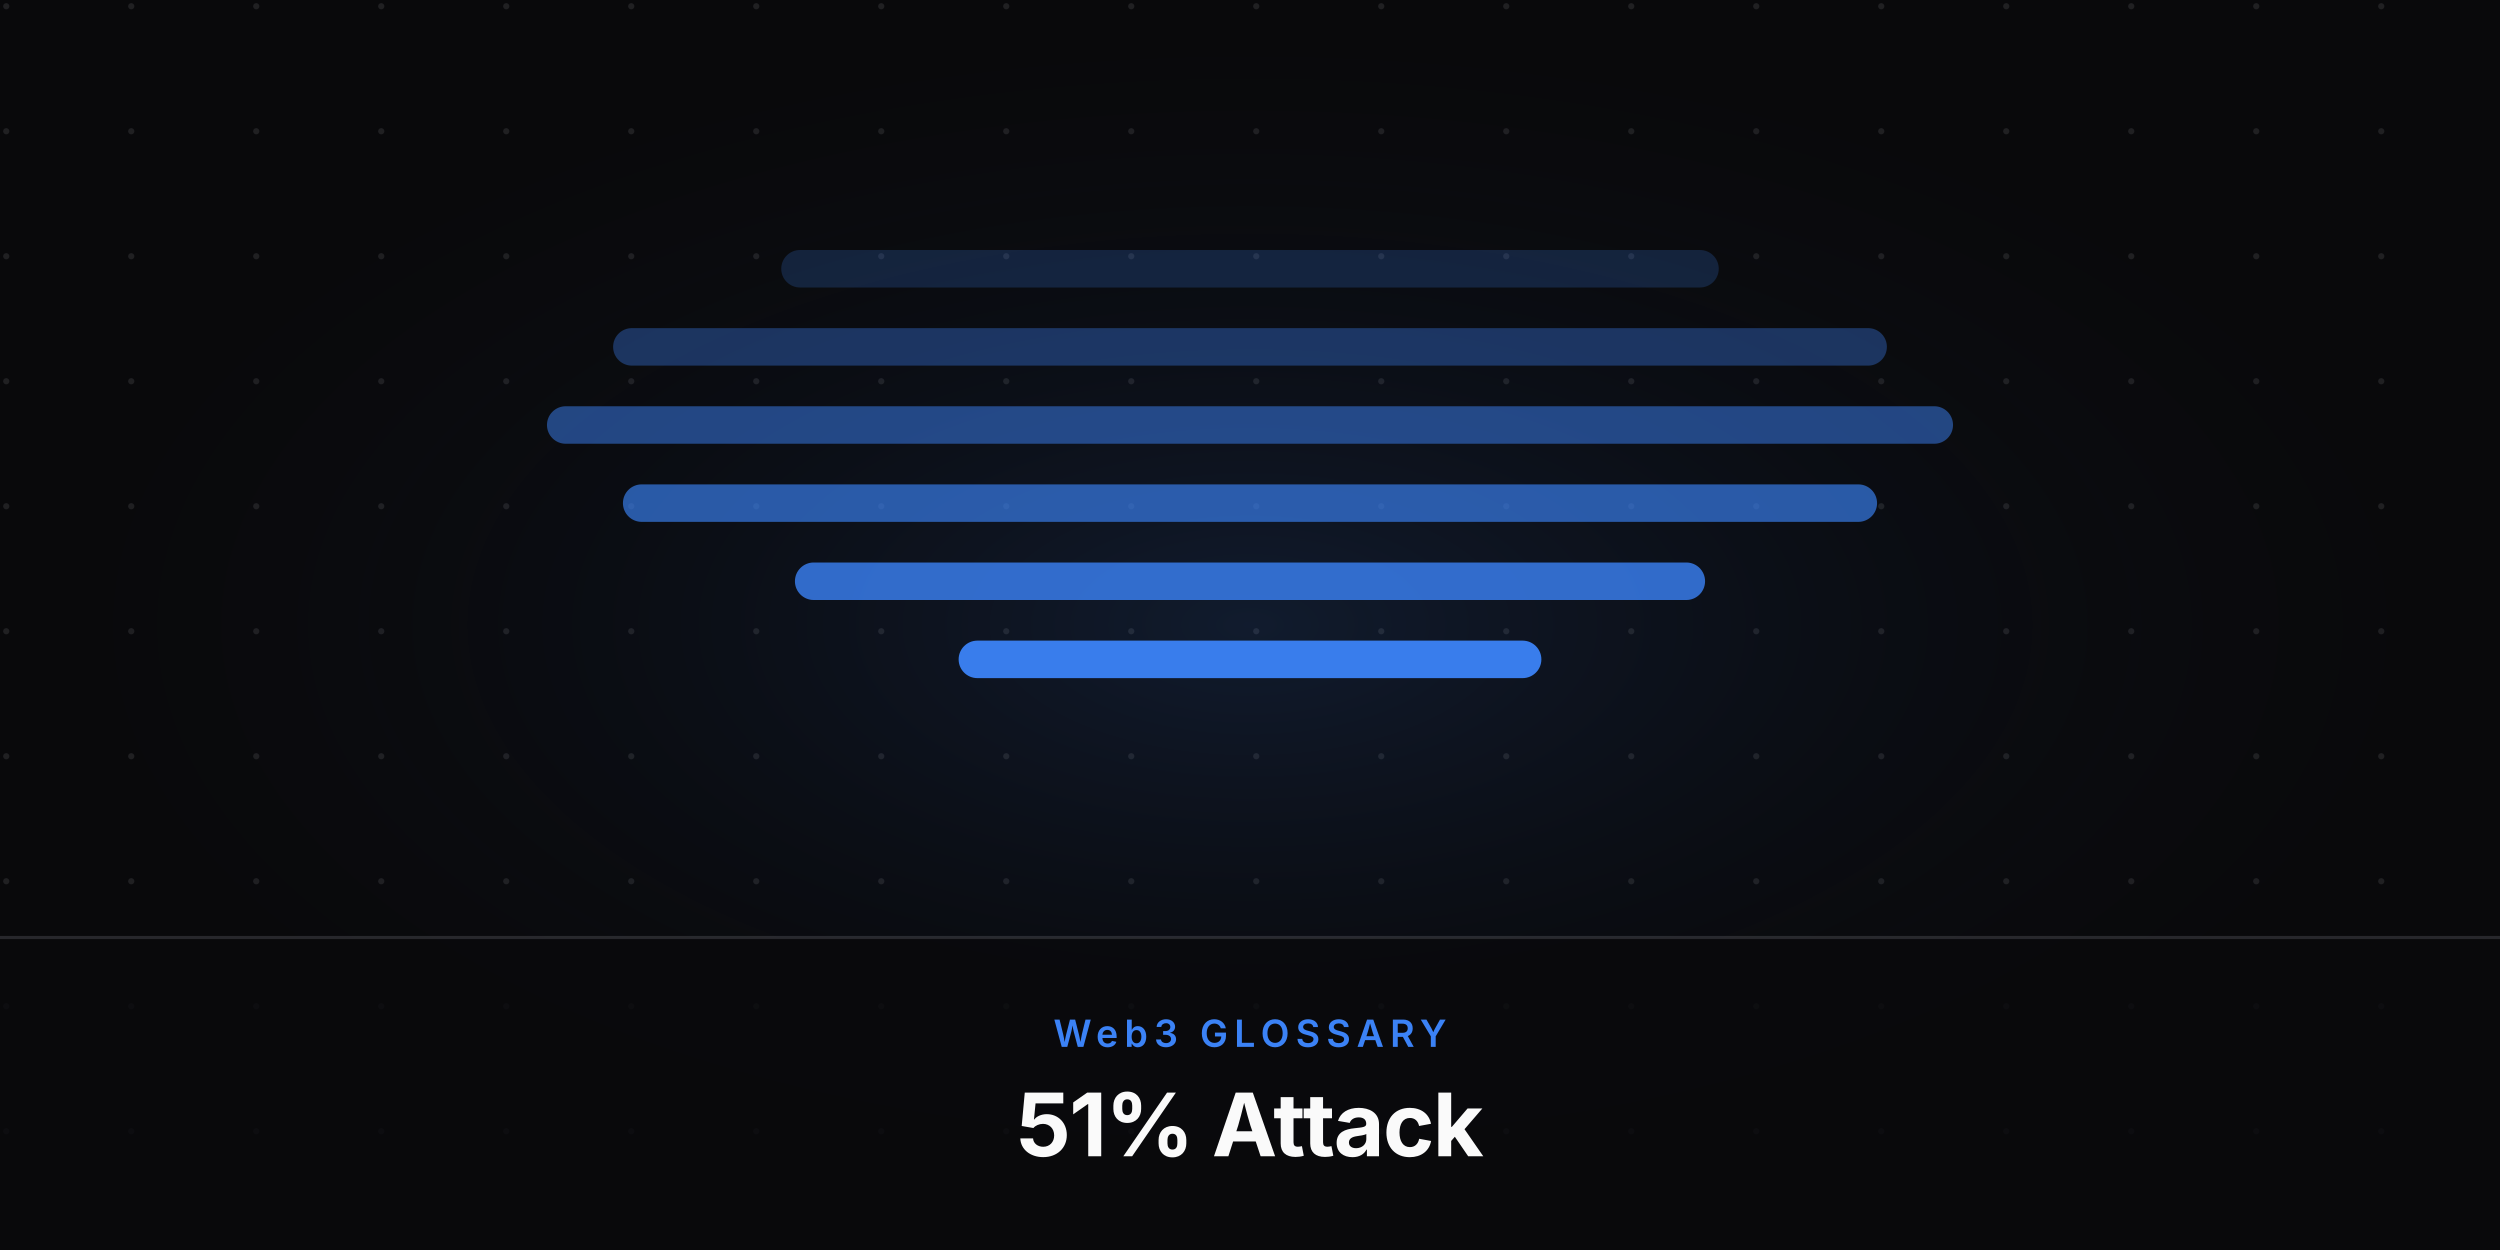
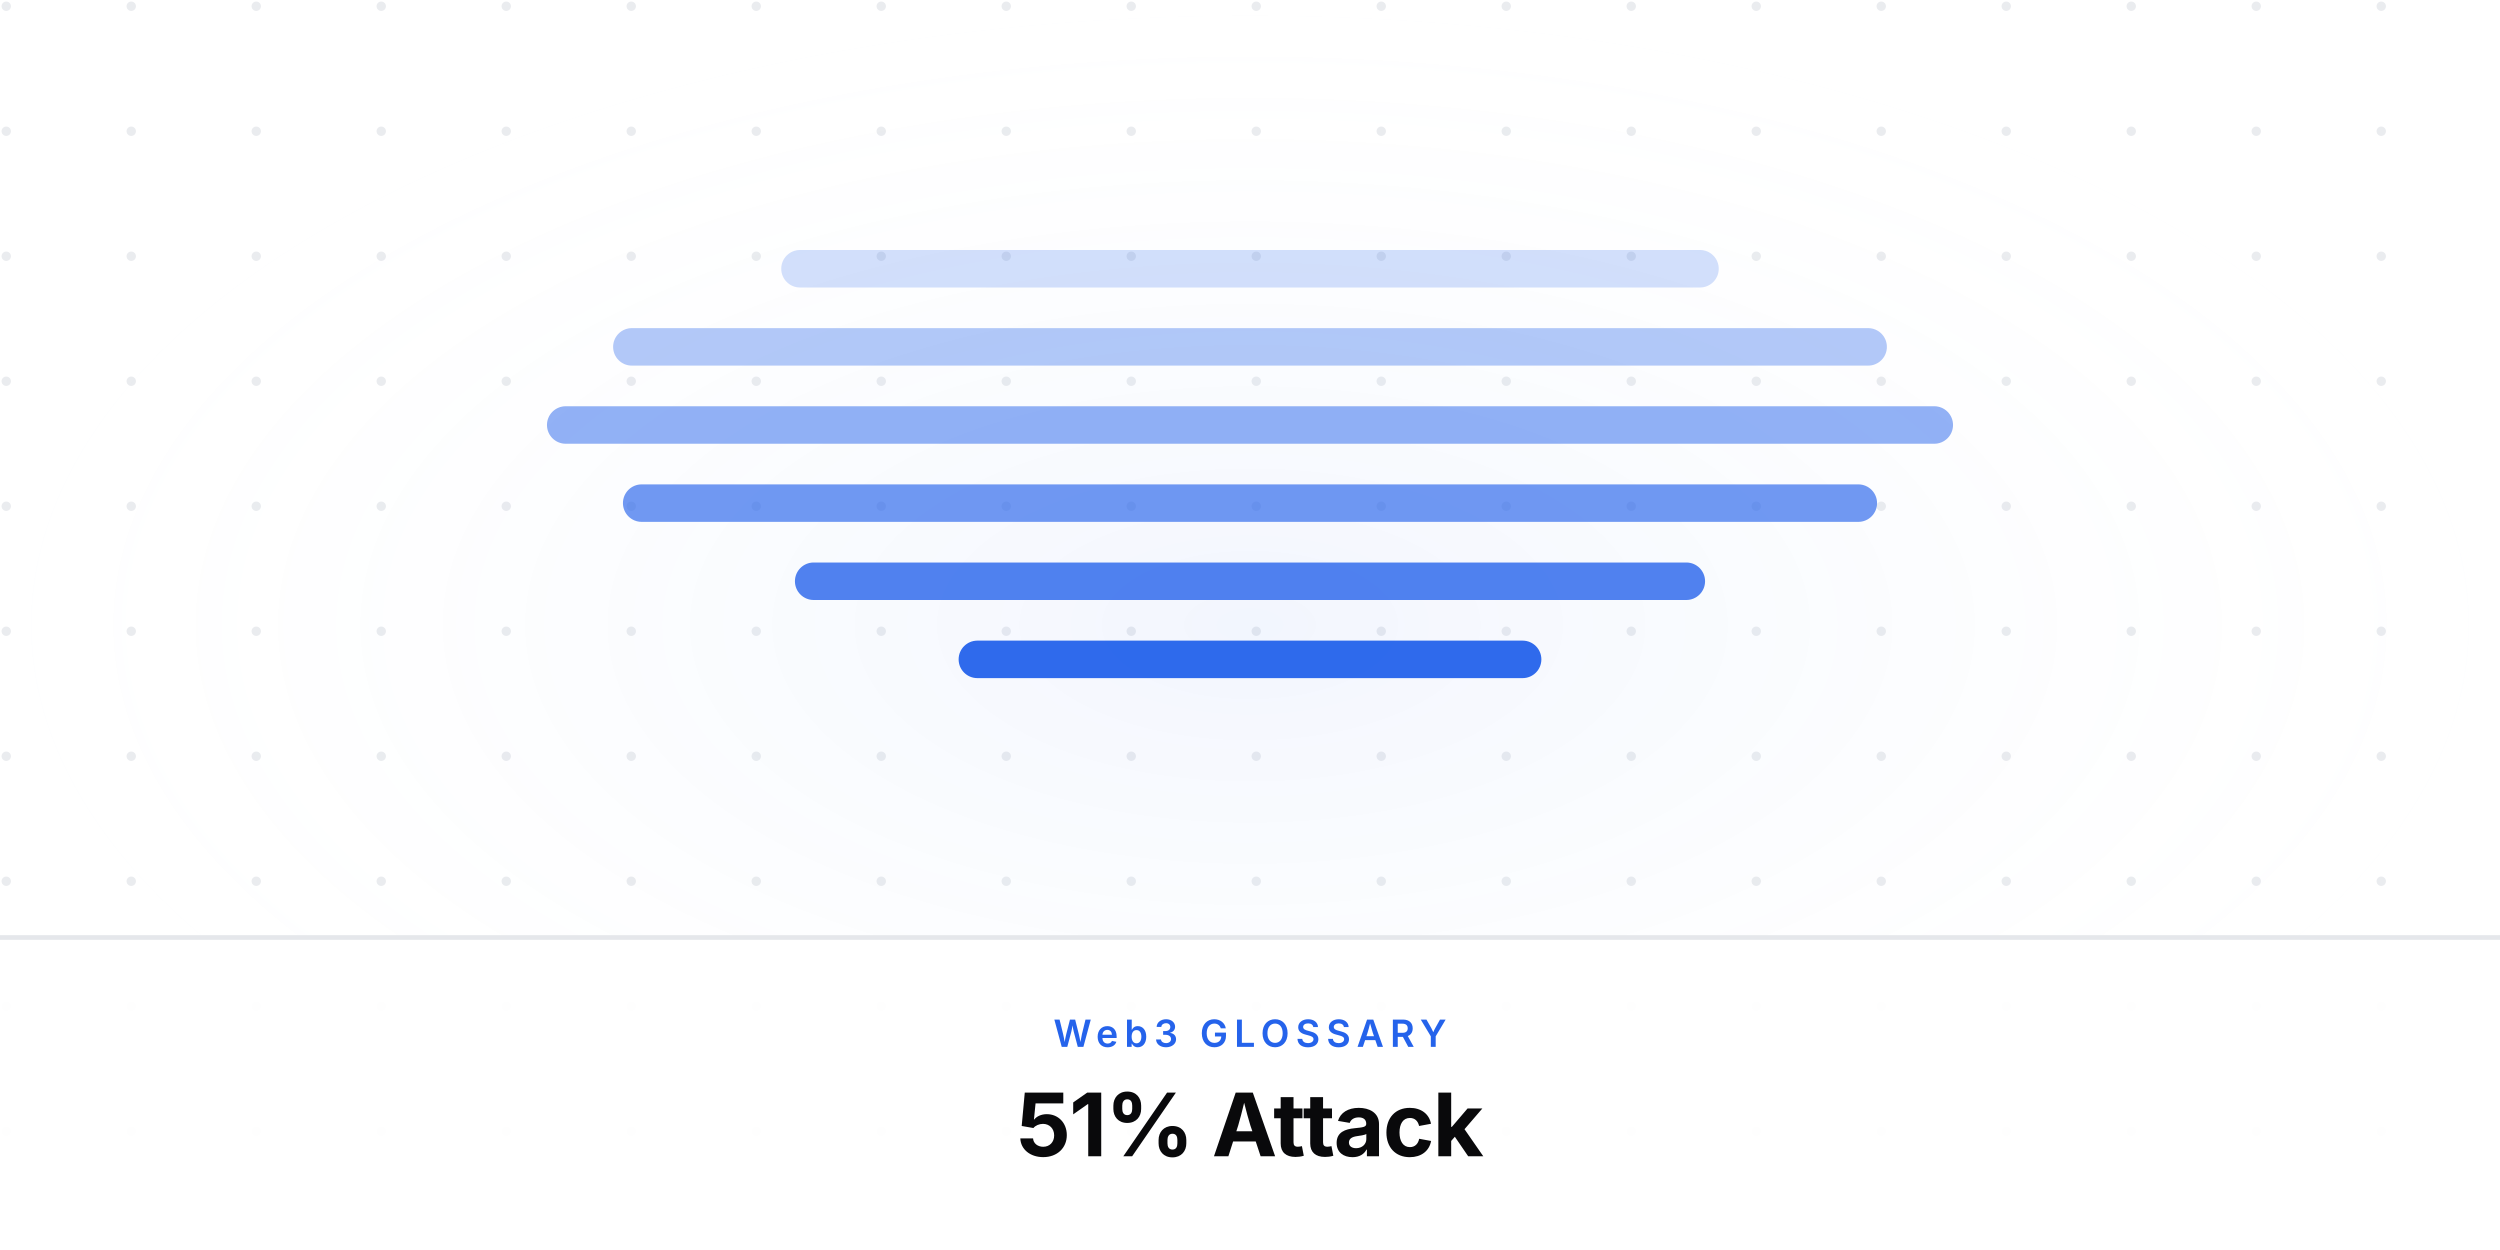
<svg xmlns="http://www.w3.org/2000/svg" viewBox="0 0 800 400" width="800" height="400">
  <defs>
    <radialGradient id="glow" cx="50%" cy="50%" r="50%">
-       <stop offset="0%" stop-color="rgba(59,130,246,0.15)" />
-       <stop offset="100%" stop-color="#09090b" stop-opacity="0" />
+       <stop offset="0%" stop-color="rgba(37,99,235,0.06)" />
+       <stop offset="100%" stop-color="#ffffff" stop-opacity="0" />
    </radialGradient>
    <pattern id="grid" width="40" height="40" patternUnits="userSpaceOnUse">
-       <circle cx="2" cy="2" r="1" fill="#a1a1aa" opacity="0.15" />
+       <circle cx="2" cy="2" r="1.5" fill="#e5e7eb" opacity="0.8" />
    </pattern>
  </defs>
-   <rect width="800" height="400" fill="#09090b" />
+   <rect width="800" height="400" fill="#ffffff" />
  <rect width="800" height="400" fill="url(#grid)" />
  <rect x="0" y="0" width="800" height="400" fill="url(#glow)" />
  <g transform="translate(0, -20)">
-     <rect x="250" y="100" width="300" height="12" rx="6" fill="#3b82f6" opacity="0.2" />
-     <rect x="196.198" y="125" width="407.603" height="12" rx="6" fill="#3b82f6" opacity="0.35" />
-     <rect x="175.032" y="150" width="449.936" height="12" rx="6" fill="#3b82f6" opacity="0.5" />
-     <rect x="199.34" y="175" width="401.319" height="12" rx="6" fill="#3b82f6" opacity="0.65" />
-     <rect x="254.378" y="200" width="291.244" height="12" rx="6" fill="#3b82f6" opacity="0.8" />
-     <rect x="306.76" y="225" width="186.48" height="12" rx="6" fill="#3b82f6" opacity="0.95" />
+     <rect x="250" y="100" width="300" height="12" rx="6" fill="#2563eb" opacity="0.2" />
+     <rect x="196.198" y="125" width="407.603" height="12" rx="6" fill="#2563eb" opacity="0.35" />
+     <rect x="175.032" y="150" width="449.936" height="12" rx="6" fill="#2563eb" opacity="0.5" />
+     <rect x="199.34" y="175" width="401.319" height="12" rx="6" fill="#2563eb" opacity="0.65" />
+     <rect x="254.378" y="200" width="291.244" height="12" rx="6" fill="#2563eb" opacity="0.8" />
+     <rect x="306.76" y="225" width="186.48" height="12" rx="6" fill="#2563eb" opacity="0.95" />
  </g>
-   <rect x="0" y="300" width="800" height="100" fill="#09090b" opacity="0.8" />
-   <line x1="0" y1="300" x2="800" y2="300" stroke="#a1a1aa" stroke-opacity="0.2" stroke-width="1" />
-   <text x="400" y="335" font-family="'Inter',sans-serif" font-weight="600" font-size="12" fill="#3b82f6" text-anchor="middle" letter-spacing="2" text-transform="uppercase">Web3 GLOSSARY</text>
-   <text x="400" y="370" font-family="'Inter',sans-serif" font-weight="700" font-size="28" fill="#fafafa" text-anchor="middle" letter-spacing="-0.5">51% Attack</text>
+   <rect x="0" y="300" width="800" height="100" fill="#ffffff" opacity="0.95" />
+   <line x1="0" y1="300" x2="800" y2="300" stroke="#e5e7eb" stroke-opacity="1" stroke-width="1.5" />
+   <text x="400" y="335" font-family="'Inter',sans-serif" font-weight="600" font-size="12" fill="#2563eb" text-anchor="middle" letter-spacing="2" text-transform="uppercase">Web3 GLOSSARY</text>
+   <text x="400" y="370" font-family="'Inter',sans-serif" font-weight="700" font-size="28" fill="#09090b" text-anchor="middle" letter-spacing="-0.5">51% Attack</text>
</svg>
